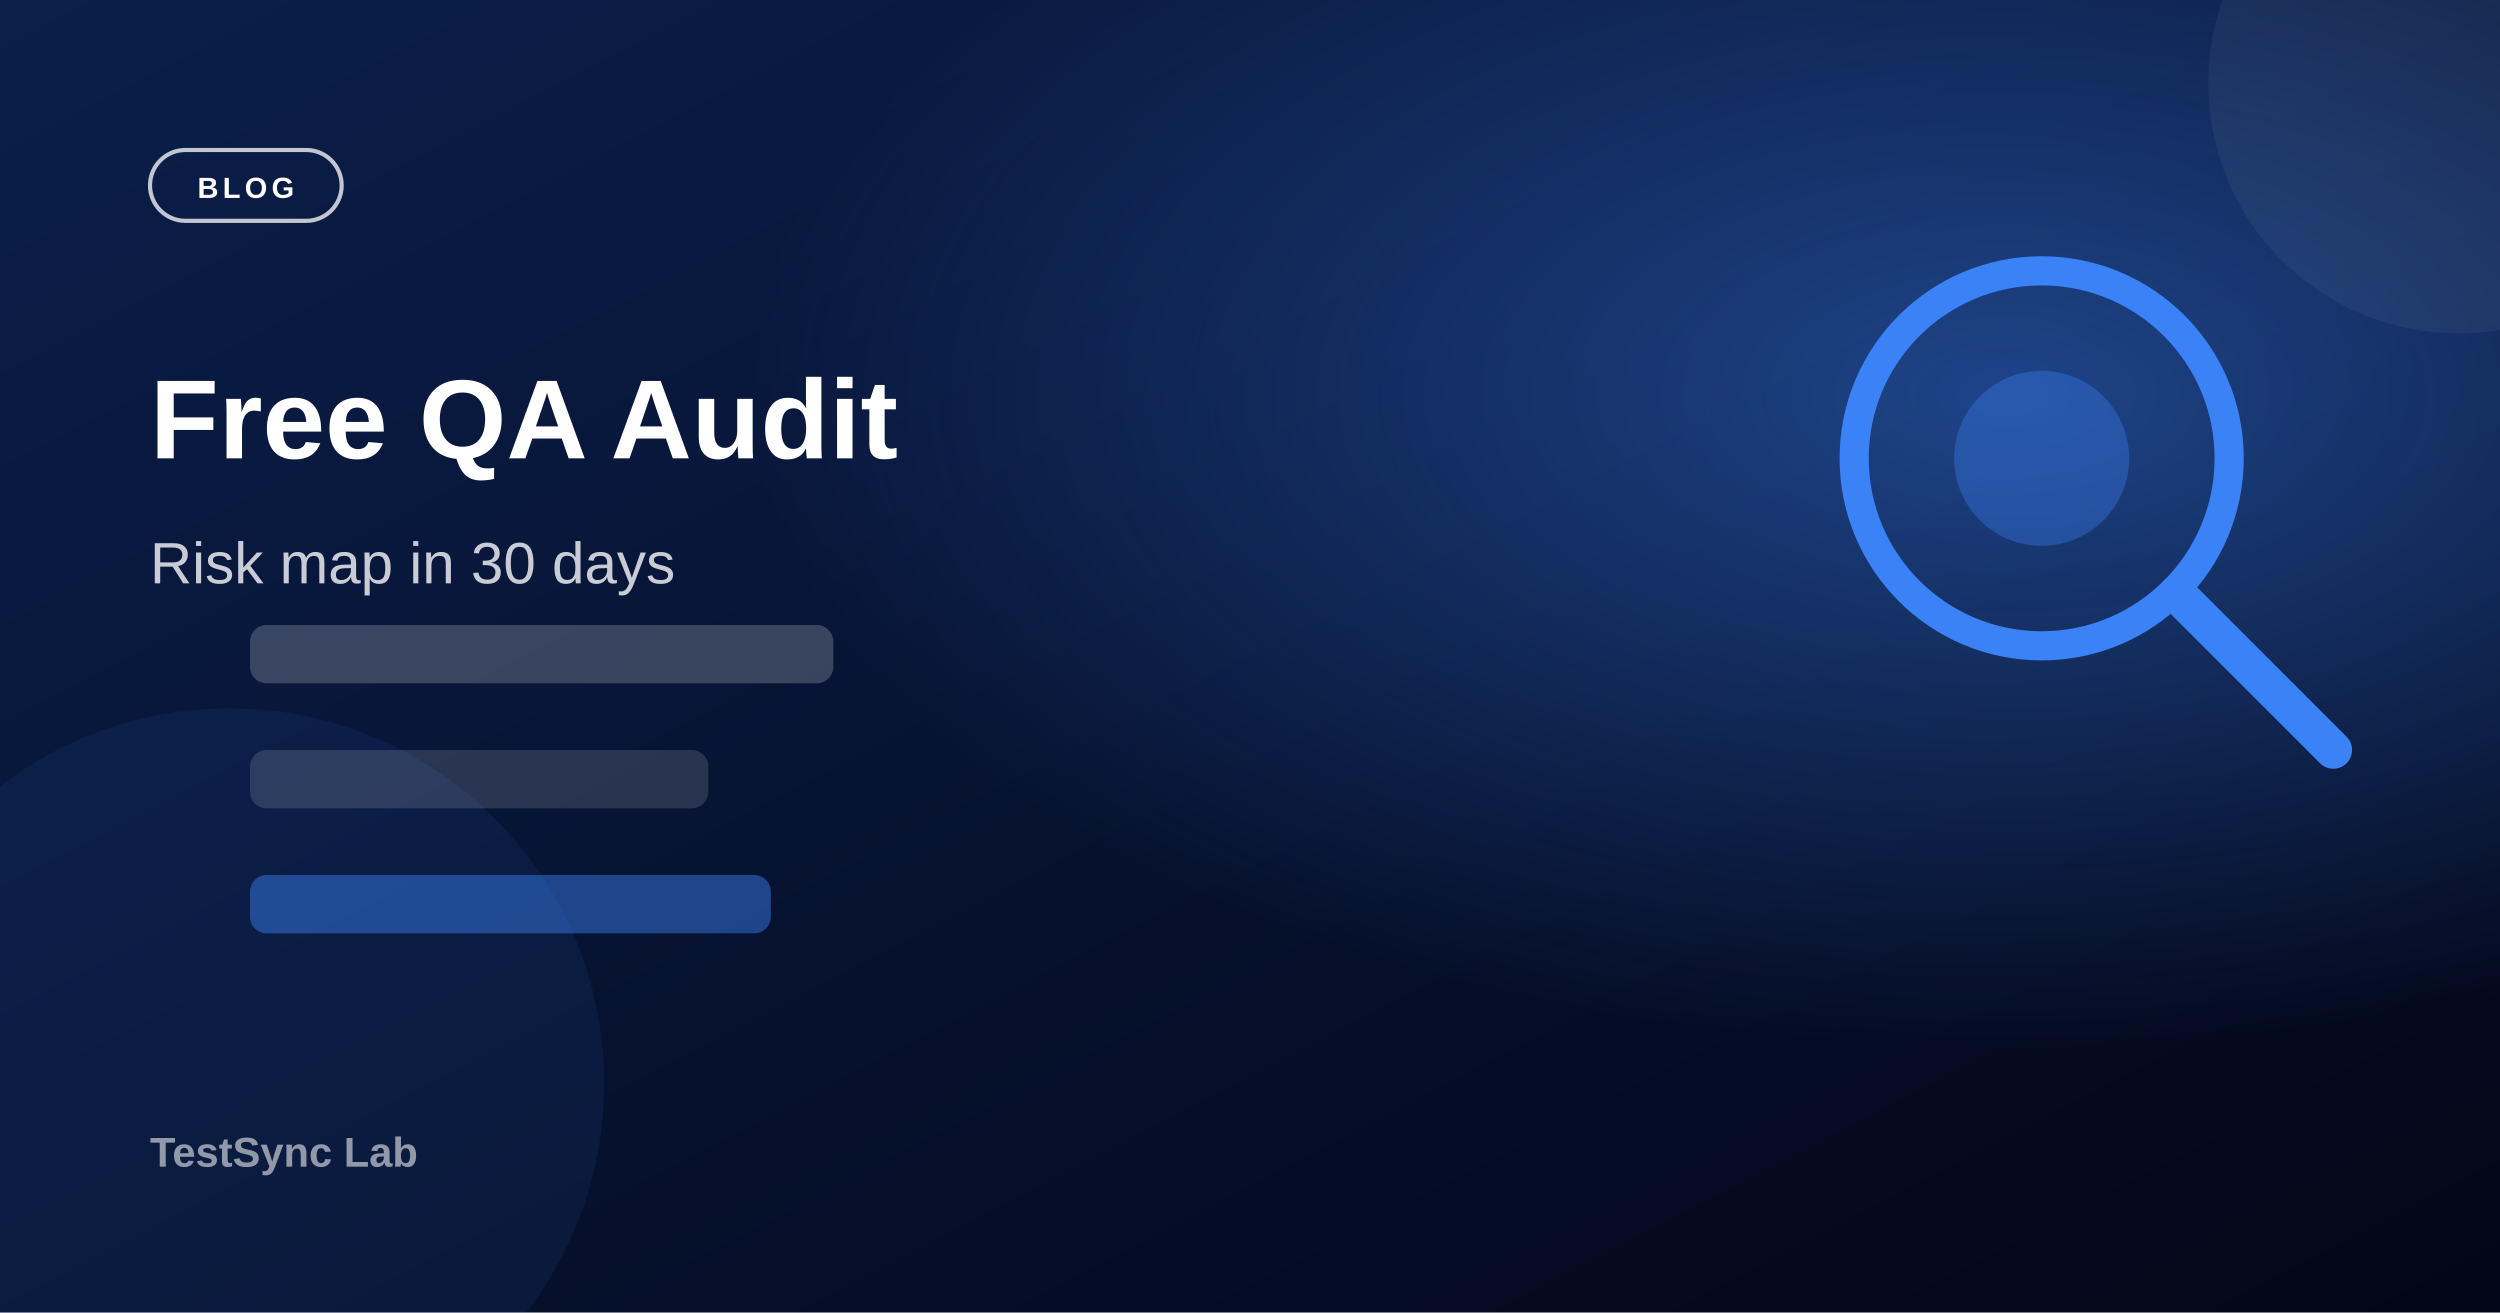
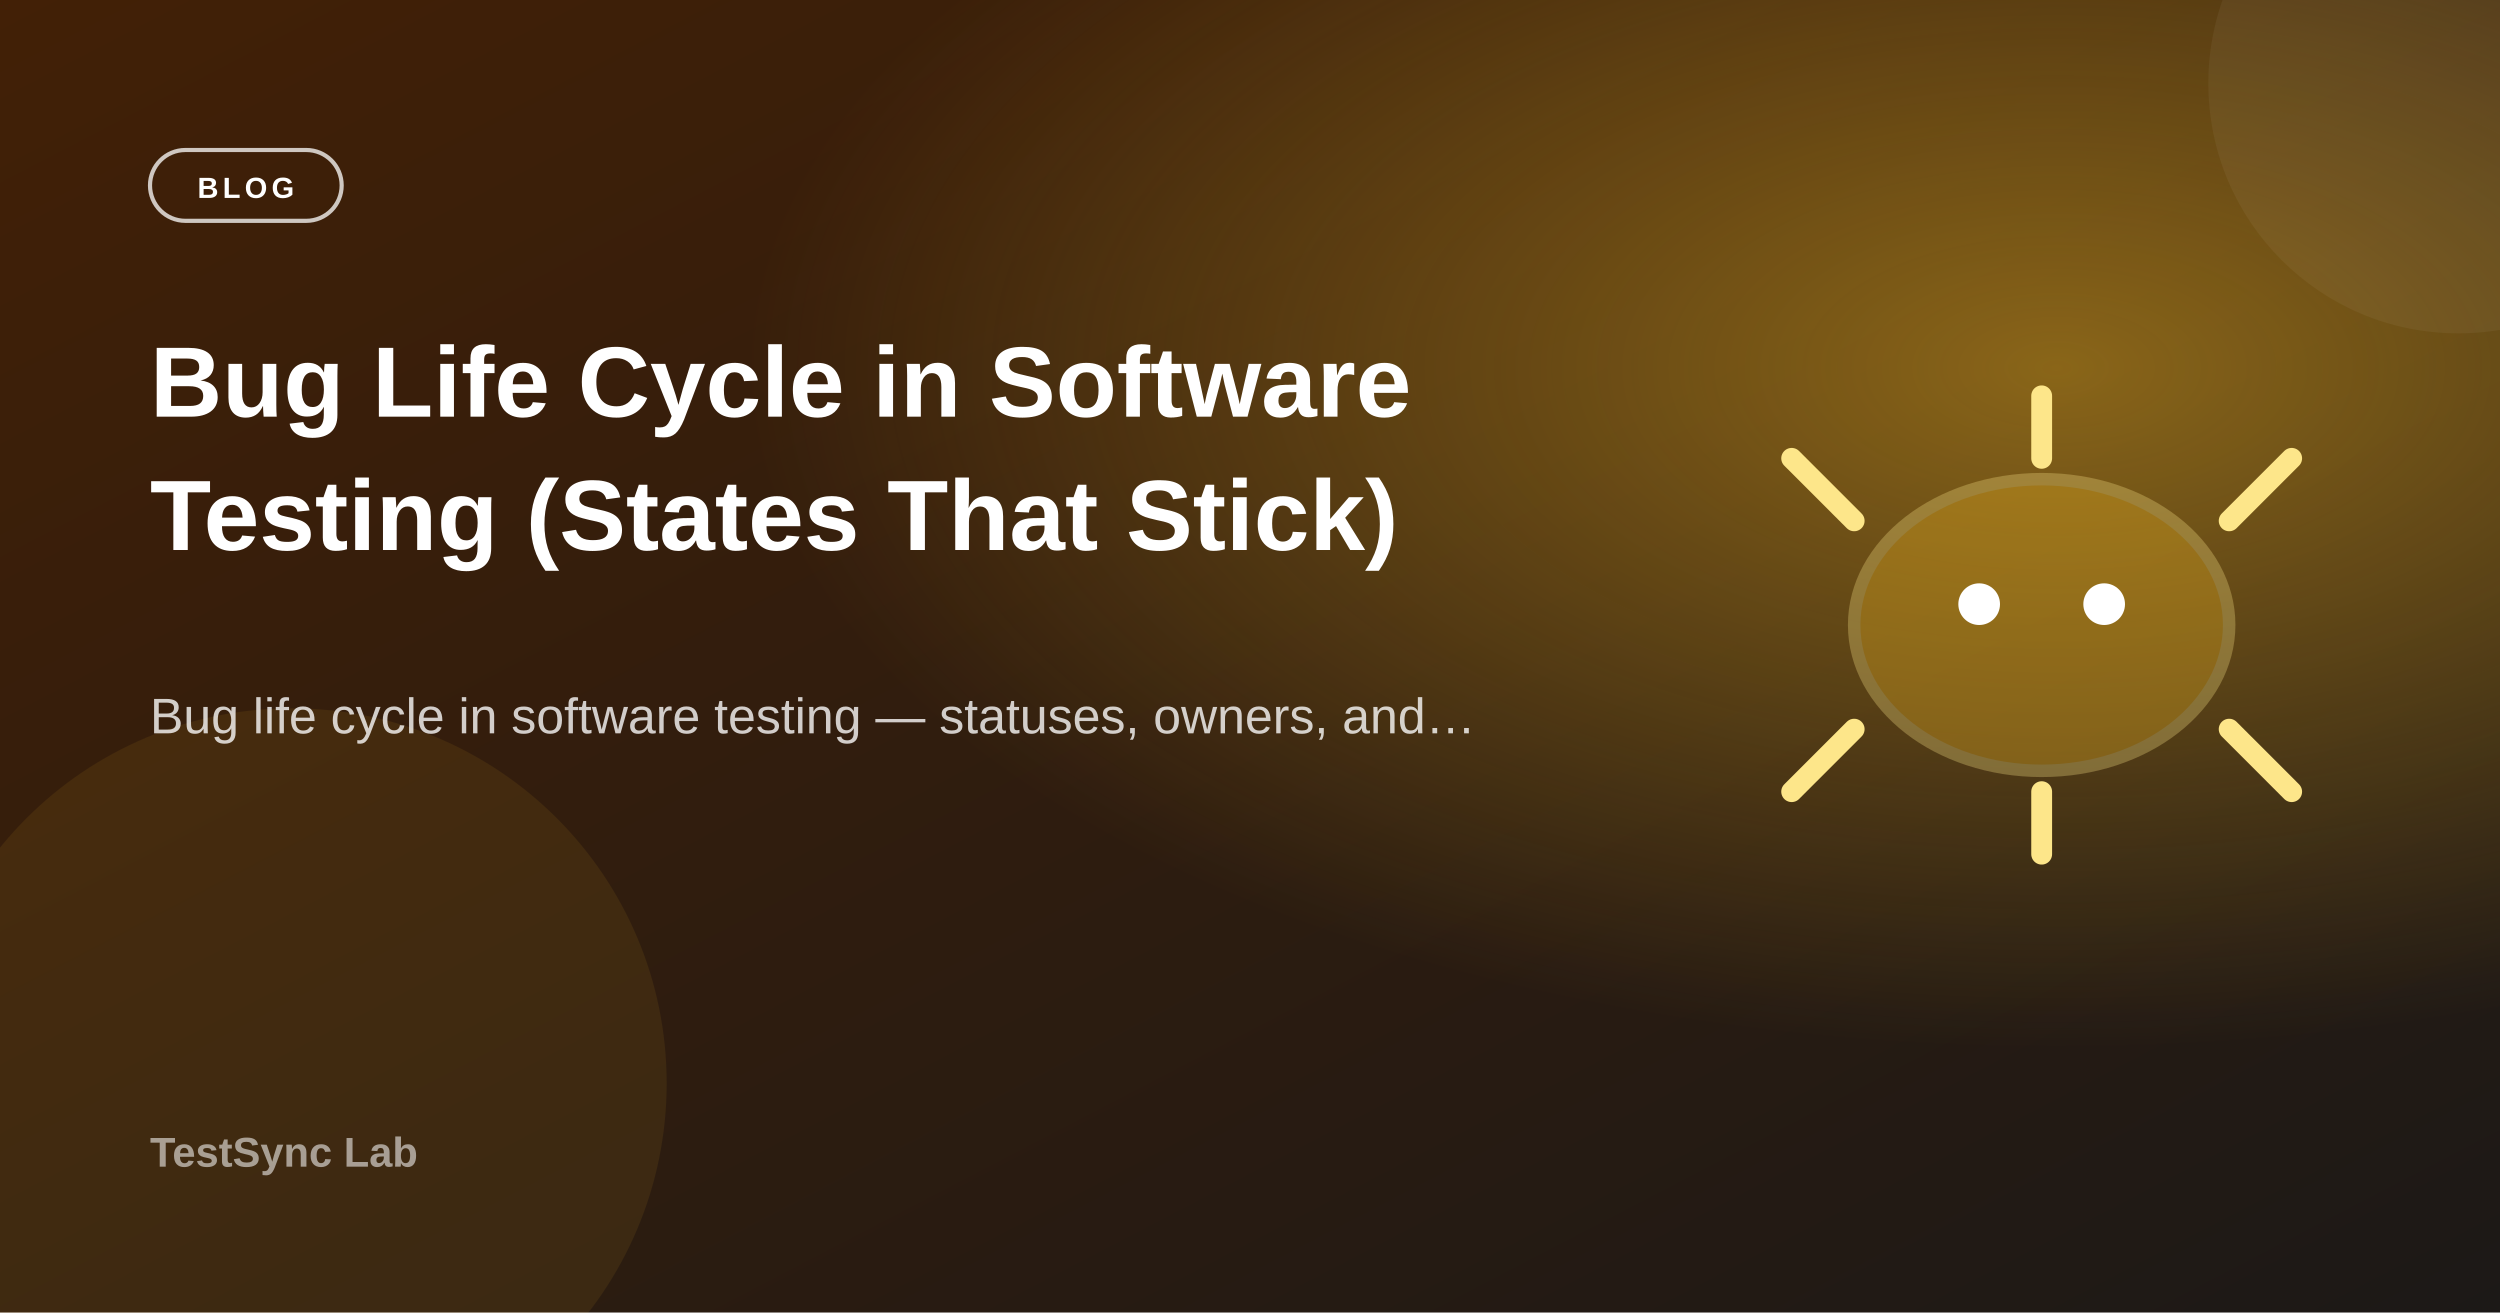
- <svg xmlns="http://www.w3.org/2000/svg" width="1200" height="630" viewBox="0 0 1200 630" role="img" aria-label="Free QA Audit">
+ <svg xmlns="http://www.w3.org/2000/svg" width="1200" height="630" viewBox="0 0 1200 630" role="img" aria-label="Bug Life Cycle in Software Testing (States That Stick)">
  <defs>
    <linearGradient id="g" x1="0" y1="0" x2="1" y2="1">
-       <stop offset="0%" stop-color="#0B1F4B" />
-       <stop offset="100%" stop-color="#020617" />
+       <stop offset="0%" stop-color="#422006" />
+       <stop offset="100%" stop-color="#1C1917" />
    </linearGradient>
-     <radialGradient id="glow" cx="80%" cy="30%" r="50%">
-       <stop offset="0%" stop-color="#3B82F6" stop-opacity="0.45" />
-       <stop offset="100%" stop-color="#3B82F6" stop-opacity="0" />
+     <radialGradient id="glow" cx="82%" cy="28%" r="52%">
+       <stop offset="0%" stop-color="#FBBF24" stop-opacity="0.45" />
+       <stop offset="100%" stop-color="#FBBF24" stop-opacity="0" />
    </radialGradient>
  </defs>
  <rect width="1200" height="630" fill="url(#g)" />
  <rect width="1200" height="630" fill="url(#glow)" />
-   <circle cx="110" cy="520" r="180" fill="#3B82F6" opacity="0.08" />
+   <circle cx="140" cy="520" r="180" fill="#FBBF24" opacity="0.08" />
  <circle cx="1180" cy="40" r="120" fill="#fff" opacity="0.05" />
  <rect x="72" y="72" width="92" height="34" rx="17" fill="none" stroke="#fff" stroke-width="2" opacity="0.75" />
  <text x="118" y="95" text-anchor="middle" fill="#fff" font-family="Arial, Helvetica, sans-serif" font-size="14" font-weight="700" letter-spacing="2">BLOG</text>
-   <text x="72" y="220" fill="#fff" font-family="Arial, Helvetica, sans-serif" font-size="54" font-weight="800">Free QA Audit</text>
-   <text x="72" y="280" fill="#fff" font-family="Arial, Helvetica, sans-serif" font-size="28" font-weight="500" opacity="0.78">Risk map in 30 days</text>
+   <text x="72" y="200" fill="#fff" font-family="Arial, Helvetica, sans-serif" font-size="48" font-weight="800">Bug Life Cycle in Software</text>
+   <text x="72" y="264" fill="#fff" font-family="Arial, Helvetica, sans-serif" font-size="48" font-weight="800">Testing (States That Stick)</text>
+   <text x="72" y="352" fill="#fff" font-family="Arial, Helvetica, sans-serif" font-size="24" font-weight="500" opacity="0.78">Bug life cycle in software testing — statuses, owners, and…</text>
  <text x="72" y="560" fill="#fff" font-family="Arial, Helvetica, sans-serif" font-size="20" font-weight="600" opacity="0.55">TestSync Lab</text>
-   <circle cx="980" cy="220" r="90" fill="none" stroke="#3B82F6" stroke-width="14" />
-   <circle cx="980" cy="220" r="42" fill="#3B82F6" opacity="0.35" />
-   <path d="M1045 285 L1120 360" stroke="#3B82F6" stroke-width="18" stroke-linecap="round" />
-   <rect x="120" y="300" width="280" height="28" rx="8" fill="#fff" opacity="0.2" />
-   <rect x="120" y="360" width="220" height="28" rx="8" fill="#fff" opacity="0.14" />
-   <rect x="120" y="420" width="250" height="28" rx="8" fill="#3B82F6" opacity="0.45" />
+   <ellipse cx="980" cy="300" rx="90" ry="70" fill="#FBBF24" opacity="0.3" stroke="#FDE68A" stroke-width="6" />
+   <path d="M890 250 L860 220 M1070 250 L1100 220 M890 350 L860 380 M1070 350 L1100 380 M980 220 V190 M980 380 V410" stroke="#FDE68A" stroke-width="10" stroke-linecap="round" />
+   <circle cx="950" cy="290" r="10" fill="#fff" />
+   <circle cx="1010" cy="290" r="10" fill="#fff" />
</svg>
